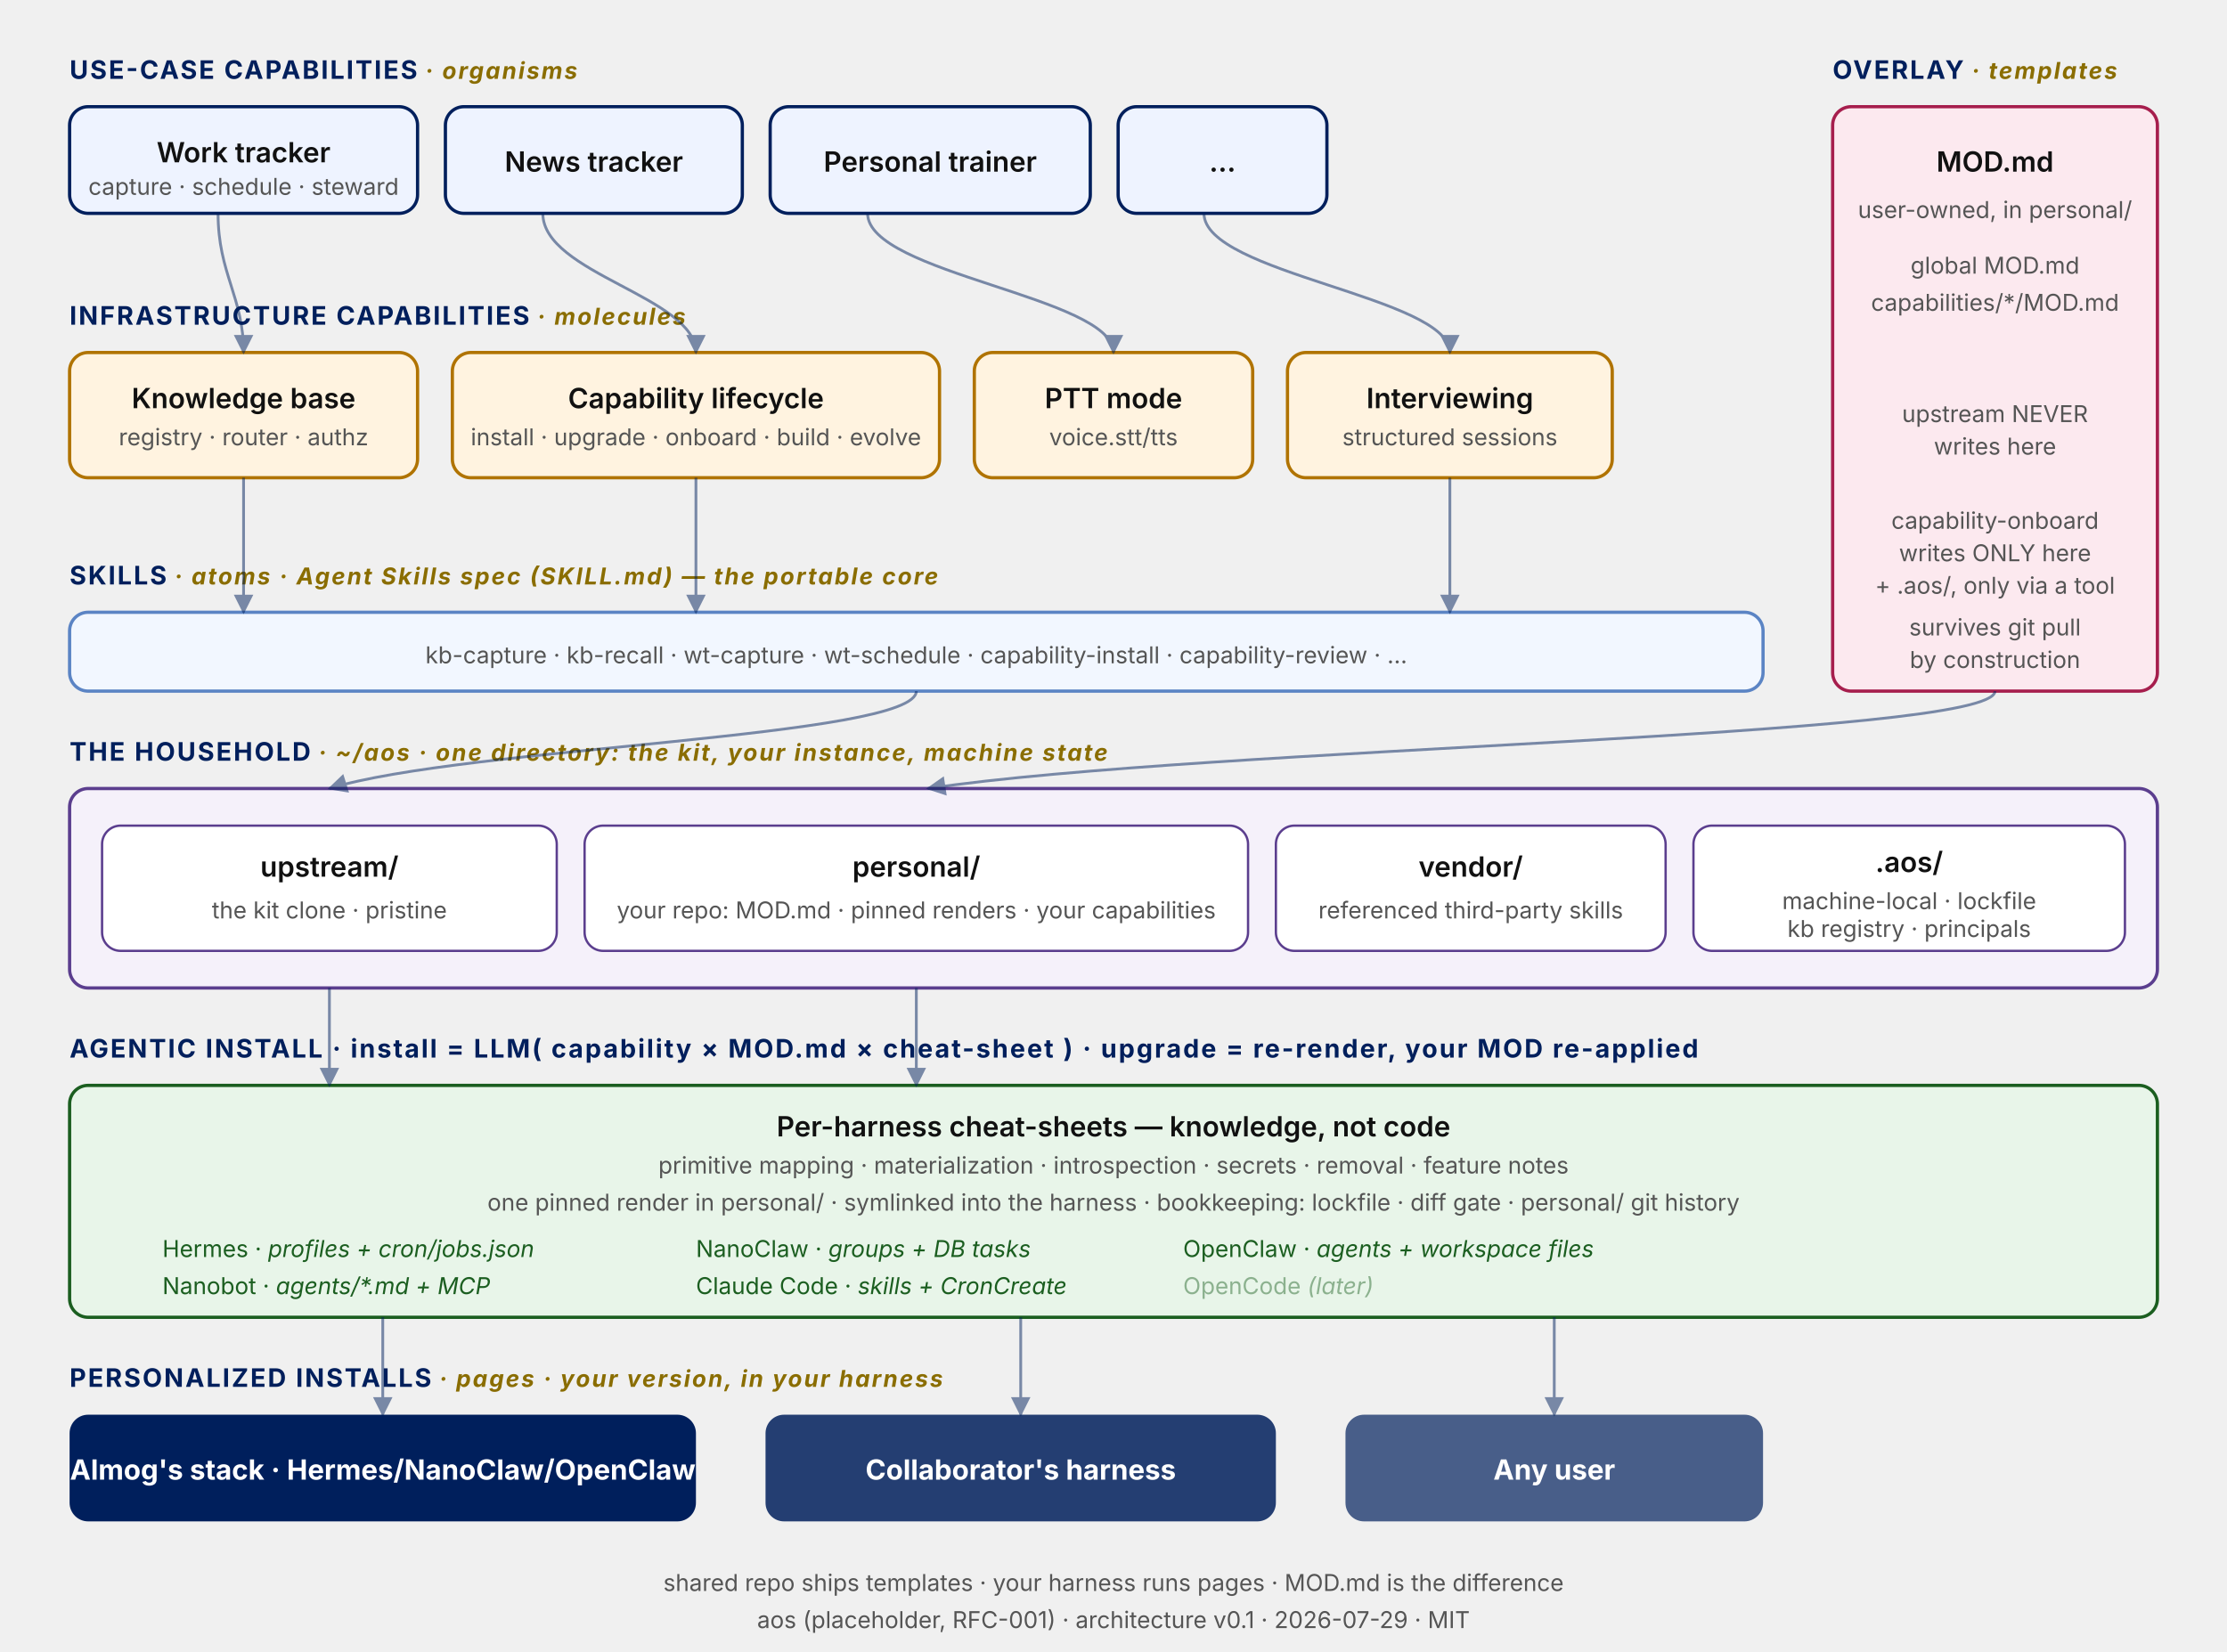
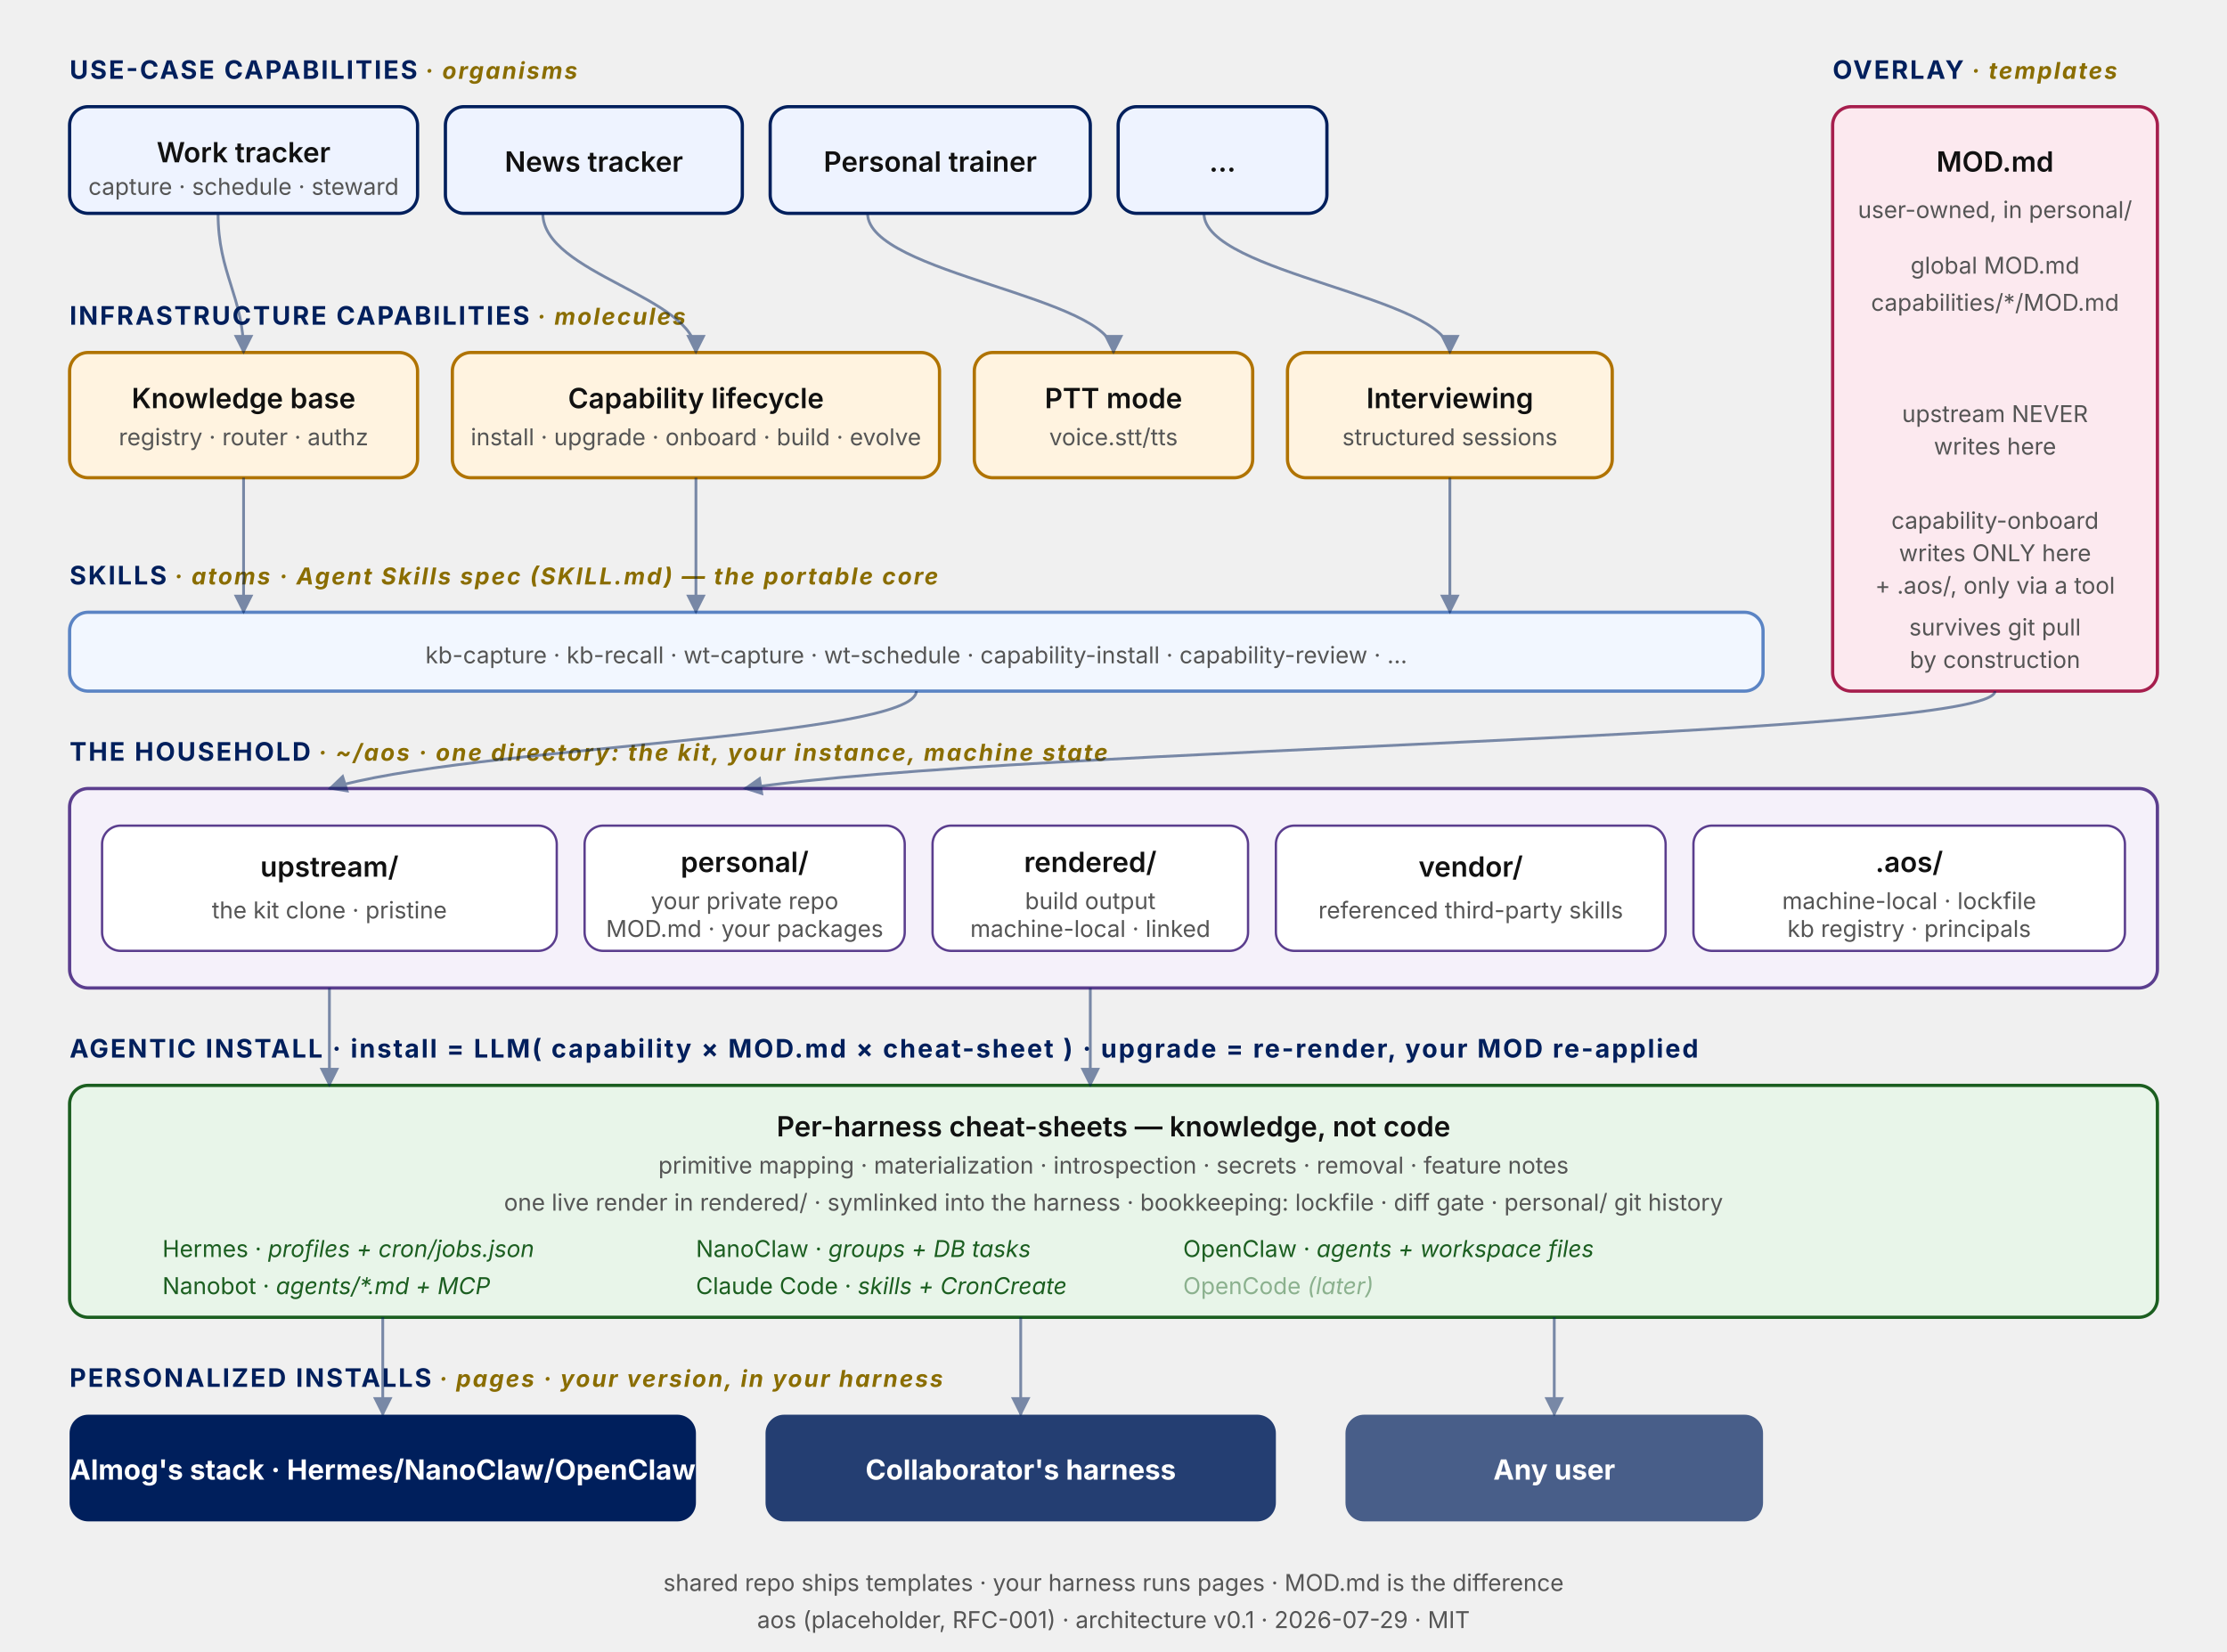
<svg xmlns="http://www.w3.org/2000/svg" viewBox="0 0 960 712" font-family="Inter, -apple-system, sans-serif">
  <defs>
    <marker id="arr" viewBox="0 0 10 10" refX="9" refY="5" markerWidth="7" markerHeight="7" orient="auto-start-reverse">
      <path d="M0,0 L10,5 L0,10 z" fill="#001F5C" />
    </marker>
    <style>
      .tier-label { font-size: 11px; font-weight: 700; fill: #001F5C; letter-spacing: 0.8px; }
      .atomic     { font-size: 10px; font-style: italic; fill: #8A6D00; }
      .box   { rx: 8; ry: 8; stroke-width: 1.4; }
      .atom  { fill: #F2F7FF; stroke: #5B84C4; }
      .mol   { fill: #FFF3E0; stroke: #B07300; }
      .org   { fill: #EEF3FF; stroke: #001F5C; }
      .mod   { fill: #FCE9EF; stroke: #A61E4D; }
      .home  { fill: #F5F1FA; stroke: #5B3E8E; }
      .cell  { fill: #FFFFFF; stroke: #5B3E8E; stroke-width: 1; }
      .adapt { fill: #E8F5E9; stroke: #1B5E20; }
      .page  { fill: #001F5C; }
      .box-t { font-size: 12px; fill: #111; text-anchor: middle; font-weight: 600; }
      .caption { font-size: 10px; fill: #555; text-anchor: middle; }
      .flow  { stroke: #001F5C; stroke-width: 1.2; fill: none; opacity: 0.5; }
      .side  { font-size: 10px; fill: #1B5E20; }
    </style>
  </defs>
  <text class="tier-label" x="30" y="34">USE-CASE CAPABILITIES <tspan class="atomic">· organisms</tspan>
  </text>
  <g>
    <rect class="box org" x="30" y="46" width="150" height="46" />
    <text class="box-t" x="105" y="70">Work tracker</text>
    <text class="caption" x="105" y="84">capture · schedule · steward</text>
    <rect class="box org" x="192" y="46" width="128" height="46" />
    <text class="box-t" x="256" y="74">News tracker</text>
    <rect class="box org" x="332" y="46" width="138" height="46" />
    <text class="box-t" x="401" y="74">Personal trainer</text>
    <rect class="box org" x="482" y="46" width="90" height="46" />
    <text class="box-t" x="527" y="74">…</text>
  </g>
  <text class="tier-label" x="30" y="140">INFRASTRUCTURE CAPABILITIES <tspan class="atomic">· molecules</tspan>
  </text>
  <g>
    <rect class="box mol" x="30" y="152" width="150" height="54" />
    <text class="box-t" x="105" y="176">Knowledge base</text>
    <text class="caption" x="105" y="192">registry · router · authz</text>
    <rect class="box mol" x="195" y="152" width="210" height="54" />
    <text class="box-t" x="300" y="176">Capability lifecycle</text>
    <text class="caption" x="300" y="192">install · upgrade · onboard · build · evolve</text>
    <rect class="box mol" x="420" y="152" width="120" height="54" />
    <text class="box-t" x="480" y="176">PTT mode</text>
    <text class="caption" x="480" y="192">voice.stt/tts</text>
    <rect class="box mol" x="555" y="152" width="140" height="54" />
    <text class="box-t" x="625" y="176">Interviewing</text>
    <text class="caption" x="625" y="192">structured sessions</text>
  </g>
  <text class="tier-label" x="30" y="252">SKILLS <tspan class="atomic">· atoms · Agent Skills spec (SKILL.md) — the portable core</tspan>
  </text>
  <rect class="box atom" x="30" y="264" width="730" height="34" />
  <text class="caption" x="395" y="286">kb-capture · kb-recall · wt-capture · wt-schedule · capability-install · capability-review · …</text>
  <g>
    <text class="tier-label" x="790" y="34">OVERLAY <tspan class="atomic">· templates</tspan>
    </text>
    <rect class="box mod" x="790" y="46" width="140" height="252" />
    <text class="box-t" x="860" y="74">MOD.md</text>
    <text class="caption" x="860" y="94">user-owned, in personal/</text>
    <text class="caption" x="860" y="118">global MOD.md</text>
    <text class="caption" x="860" y="134">capabilities/*/MOD.md</text>
    <text class="caption" x="860" y="182">upstream NEVER</text>
    <text class="caption" x="860" y="196">writes here</text>
    <text class="caption" x="860" y="228">capability-onboard</text>
    <text class="caption" x="860" y="242">writes ONLY here</text>
    <text class="caption" x="860" y="256">+ .aos/, only via a tool</text>
    <text class="caption" x="860" y="274">survives git pull</text>
    <text class="caption" x="860" y="288">by construction</text>
  </g>
  <text class="tier-label" x="30" y="328">THE HOUSEHOLD <tspan class="atomic">· ~/aos · one directory: the kit, your instance, machine state</tspan>
  </text>
  <rect class="box home" x="30" y="340" width="900" height="86" />
  <g>
    <rect class="box cell" x="44" y="356" width="196" height="54" />
    <text class="box-t" x="142" y="378">upstream/</text>
    <text class="caption" x="142" y="396">the kit clone · pristine</text>
-     <rect class="box cell" x="252" y="356" width="286" height="54" />
-     <text class="box-t" x="395" y="378">personal/</text>
-     <text class="caption" x="395" y="396">your repo: MOD.md · pinned renders · your capabilities</text>
+     <rect class="box cell" x="252" y="356" width="138" height="54" />
+     <text class="box-t" x="321" y="376">personal/</text>
+     <text class="caption" x="321" y="392">your private repo</text>
+     <text class="caption" x="321" y="404">MOD.md · your packages</text>
+     <rect class="box cell" x="402" y="356" width="136" height="54" />
+     <text class="box-t" x="470" y="376">rendered/</text>
+     <text class="caption" x="470" y="392">build output</text>
+     <text class="caption" x="470" y="404">machine-local · linked</text>
    <rect class="box cell" x="550" y="356" width="168" height="54" />
    <text class="box-t" x="634" y="378">vendor/</text>
    <text class="caption" x="634" y="396">referenced third-party skills</text>
    <rect class="box cell" x="730" y="356" width="186" height="54" />
    <text class="box-t" x="823" y="376">.aos/</text>
    <text class="caption" x="823" y="392">machine-local · lockfile</text>
    <text class="caption" x="823" y="404">kb registry · principals</text>
  </g>
  <text class="tier-label" x="30" y="456">AGENTIC INSTALL · install = LLM( capability × MOD.md × cheat-sheet ) · upgrade = re-render, your MOD re-applied</text>
  <rect class="box adapt" x="30" y="468" width="900" height="100" />
  <text class="box-t" x="480" y="490" font-size="13">Per-harness cheat-sheets — knowledge, not code</text>
  <text class="caption" x="480" y="506">primitive mapping · materialization · introspection · secrets · removal · feature notes</text>
-   <text class="caption" x="480" y="522">one pinned render in personal/ · symlinked into the harness · bookkeeping: lockfile · diff gate · personal/ git history</text>
+   <text class="caption" x="480" y="522">one live render in rendered/ · symlinked into the harness · bookkeeping: lockfile · diff gate · personal/ git history</text>
  <g transform="translate(70, 530)">
    <text class="side" x="0" y="12">Hermes · <tspan font-style="italic">profiles + cron/jobs.json</tspan>
    </text>
    <text class="side" x="230" y="12">NanoClaw · <tspan font-style="italic">groups + DB tasks</tspan>
    </text>
    <text class="side" x="440" y="12">OpenClaw · <tspan font-style="italic">agents + workspace files</tspan>
    </text>
    <text class="side" x="0" y="28">Nanobot · <tspan font-style="italic">agents/*.md + MCP</tspan>
    </text>
    <text class="side" x="230" y="28">Claude Code · <tspan font-style="italic">skills + CronCreate</tspan>
    </text>
    <text class="side" x="440" y="28" opacity="0.45">OpenCode <tspan font-style="italic">(later)</tspan>
    </text>
  </g>
  <text class="tier-label" x="30" y="598">PERSONALIZED INSTALLS <tspan class="atomic">· pages · your version, in your harness</tspan>
  </text>
  <g>
    <rect class="box page" x="30" y="610" width="270" height="46" rx="23" />
    <text x="165" y="638" font-size="12" fill="white" text-anchor="middle" font-weight="700">Almog's stack · Hermes/NanoClaw/OpenClaw</text>
    <rect class="box page" x="330" y="610" width="220" height="46" rx="23" opacity="0.85" />
    <text x="440" y="638" font-size="12" fill="white" text-anchor="middle" font-weight="700">Collaborator's harness</text>
    <rect class="box page" x="580" y="610" width="180" height="46" rx="23" opacity="0.7" />
    <text x="670" y="638" font-size="12" fill="white" text-anchor="middle" font-weight="700">Any user</text>
  </g>
  <path class="flow" d="M94 92 C 94 118, 105 128, 105 152" marker-end="url(#arr)" />
  <path class="flow" d="M234 92 C 234 118, 300 128, 300 152" marker-end="url(#arr)" />
  <path class="flow" d="M374 92 C 374 118, 480 128, 480 152" marker-end="url(#arr)" />
  <path class="flow" d="M519 92 C 519 118, 625 128, 625 152" marker-end="url(#arr)" />
  <path class="flow" d="M105 206 L 105 264" marker-end="url(#arr)" />
  <path class="flow" d="M300 206 L 300 264" marker-end="url(#arr)" />
  <path class="flow" d="M625 206 L 625 264" marker-end="url(#arr)" />
  <path class="flow" d="M395 298 C 395 318, 200 322, 142 340" marker-end="url(#arr)" />
-   <path class="flow" d="M860 298 C 860 318, 520 322, 400 340" marker-end="url(#arr)" />
+   <path class="flow" d="M860 298 C 860 318, 440 322, 321 340" marker-end="url(#arr)" />
  <path class="flow" d="M142 426 L 142 468" marker-end="url(#arr)" />
-   <path class="flow" d="M395 426 L 395 468" marker-end="url(#arr)" />
+   <path class="flow" d="M470 426 L 470 468" marker-end="url(#arr)" />
  <path class="flow" d="M165 568 L 165 610" marker-end="url(#arr)" />
  <path class="flow" d="M440 568 L 440 610" marker-end="url(#arr)" />
  <path class="flow" d="M670 568 L 670 610" marker-end="url(#arr)" />
  <text x="480" y="686" class="caption">shared repo ships templates · your harness runs pages · MOD.md is the difference</text>
  <text x="480" y="702" class="caption">aos (placeholder, RFC-001) · architecture v0.1 · 2026-07-29 · MIT</text>
</svg>
